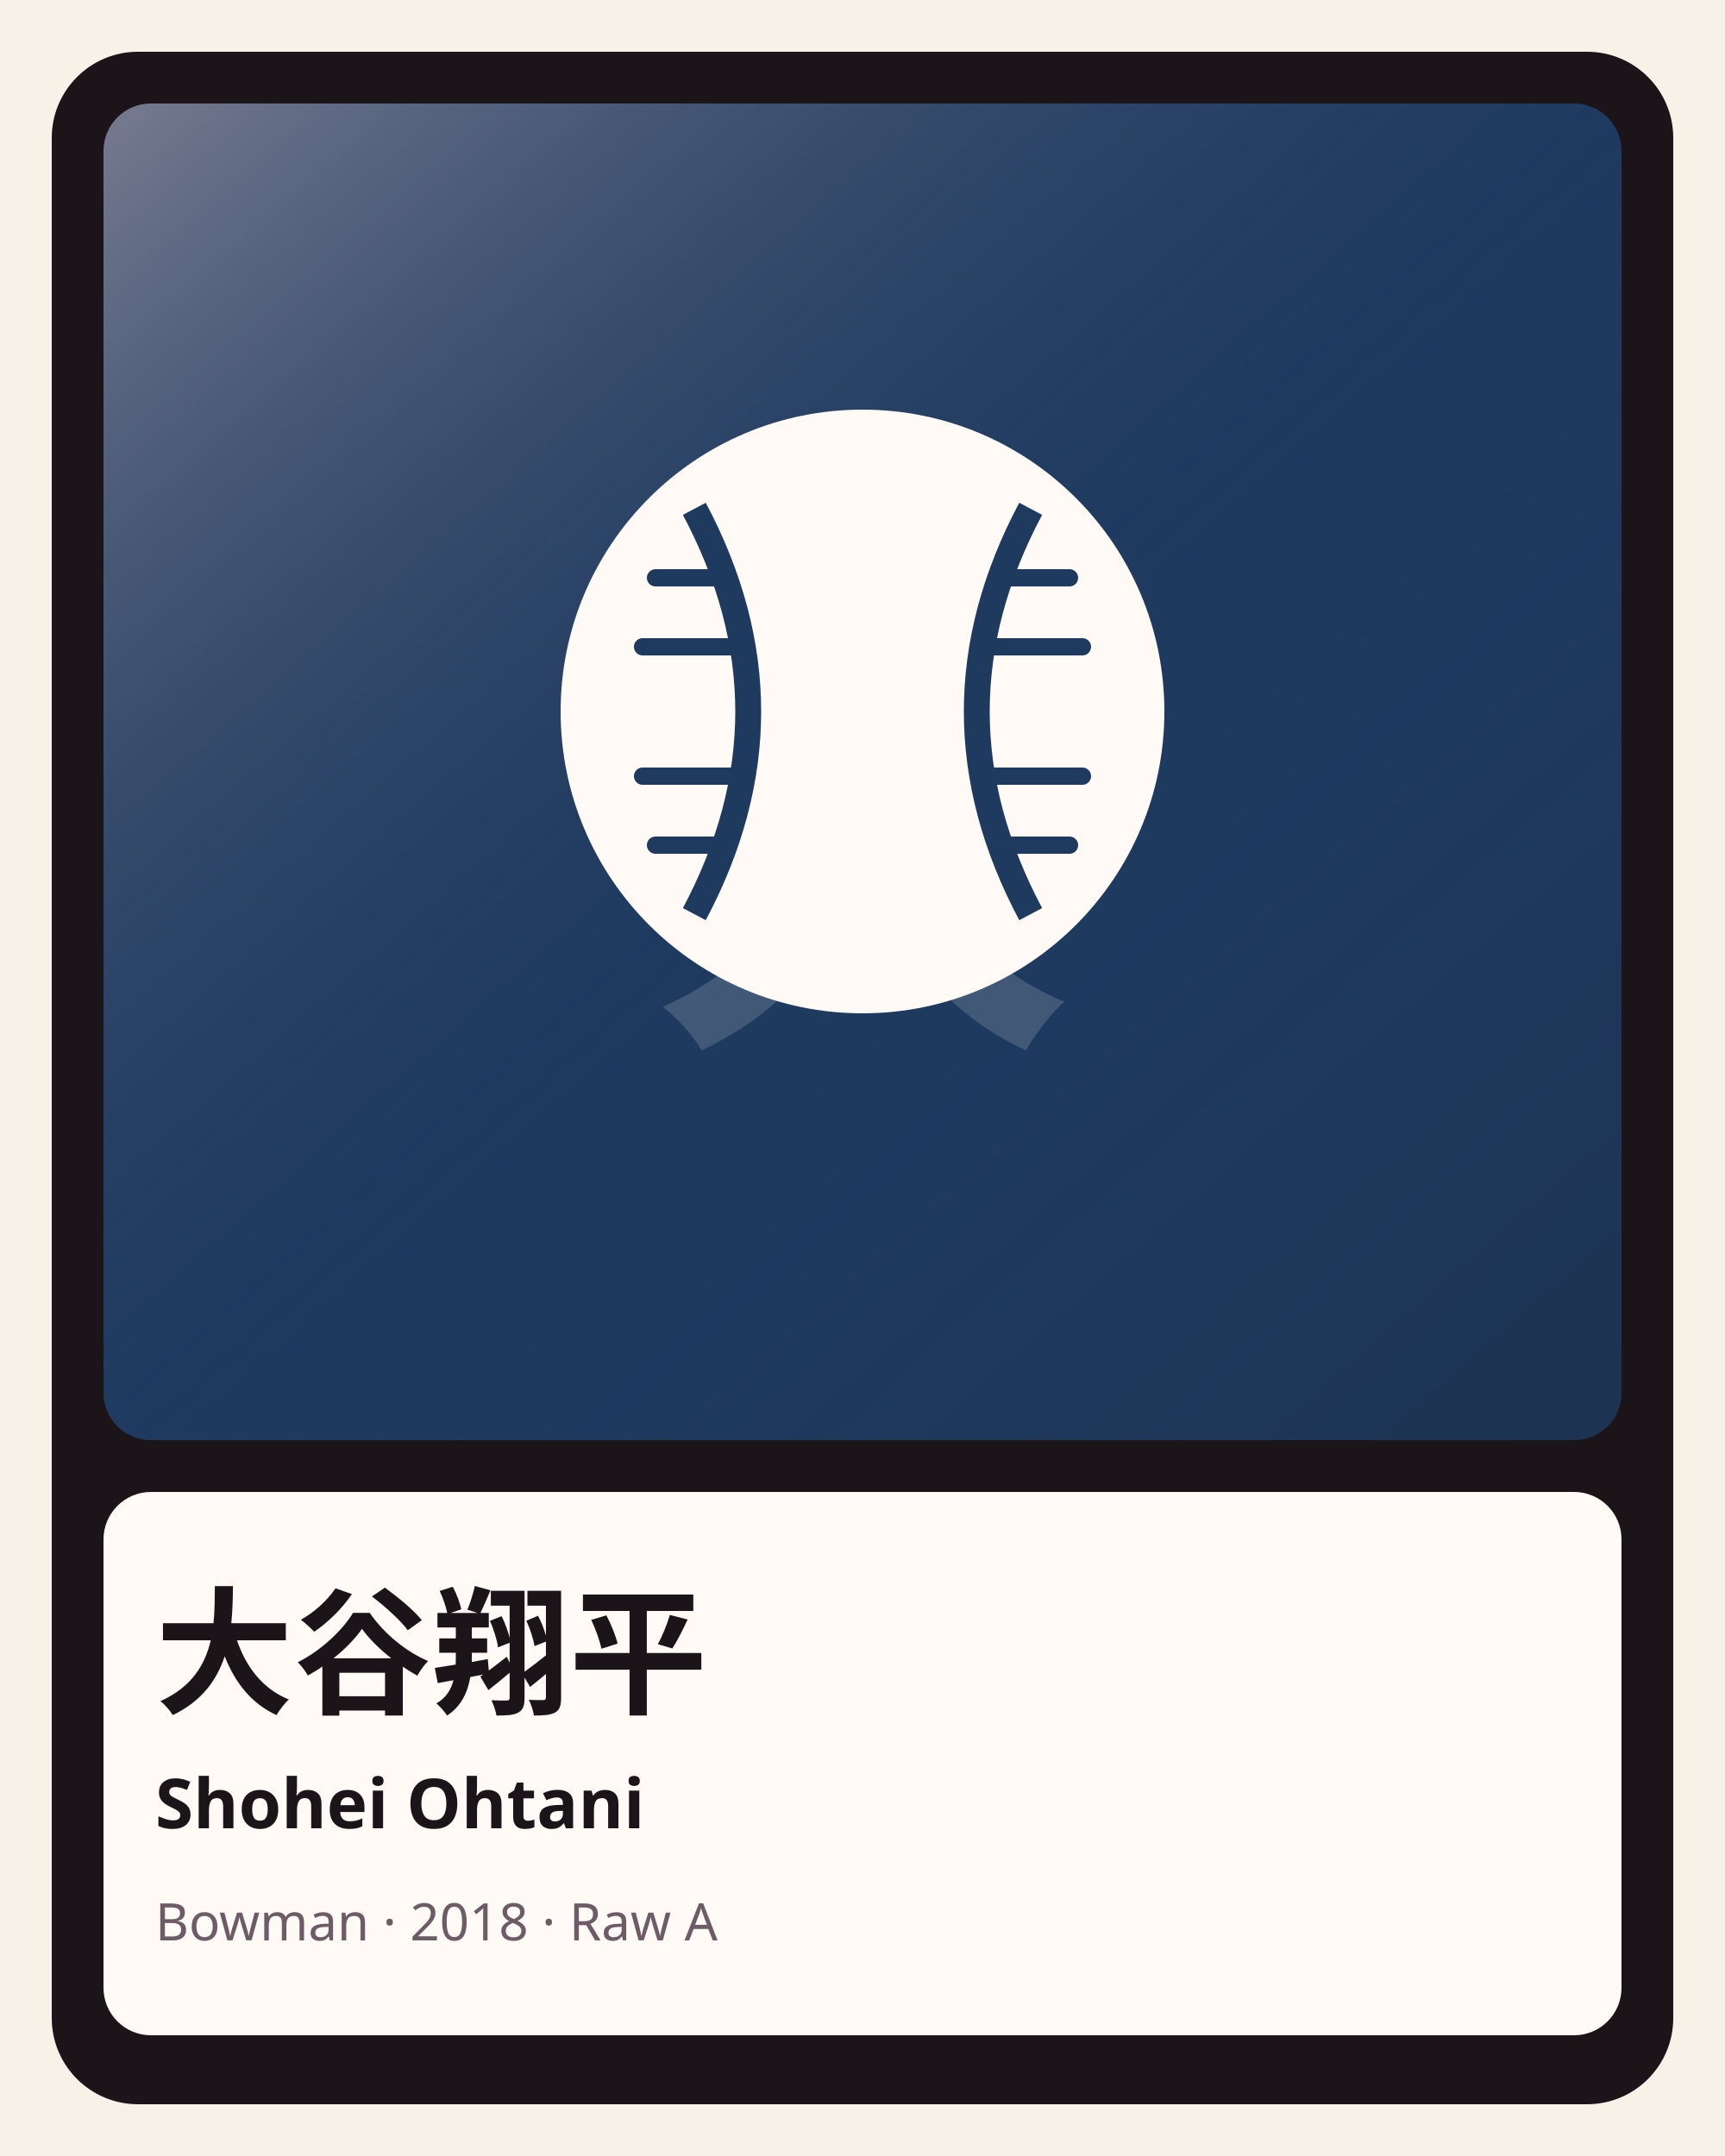
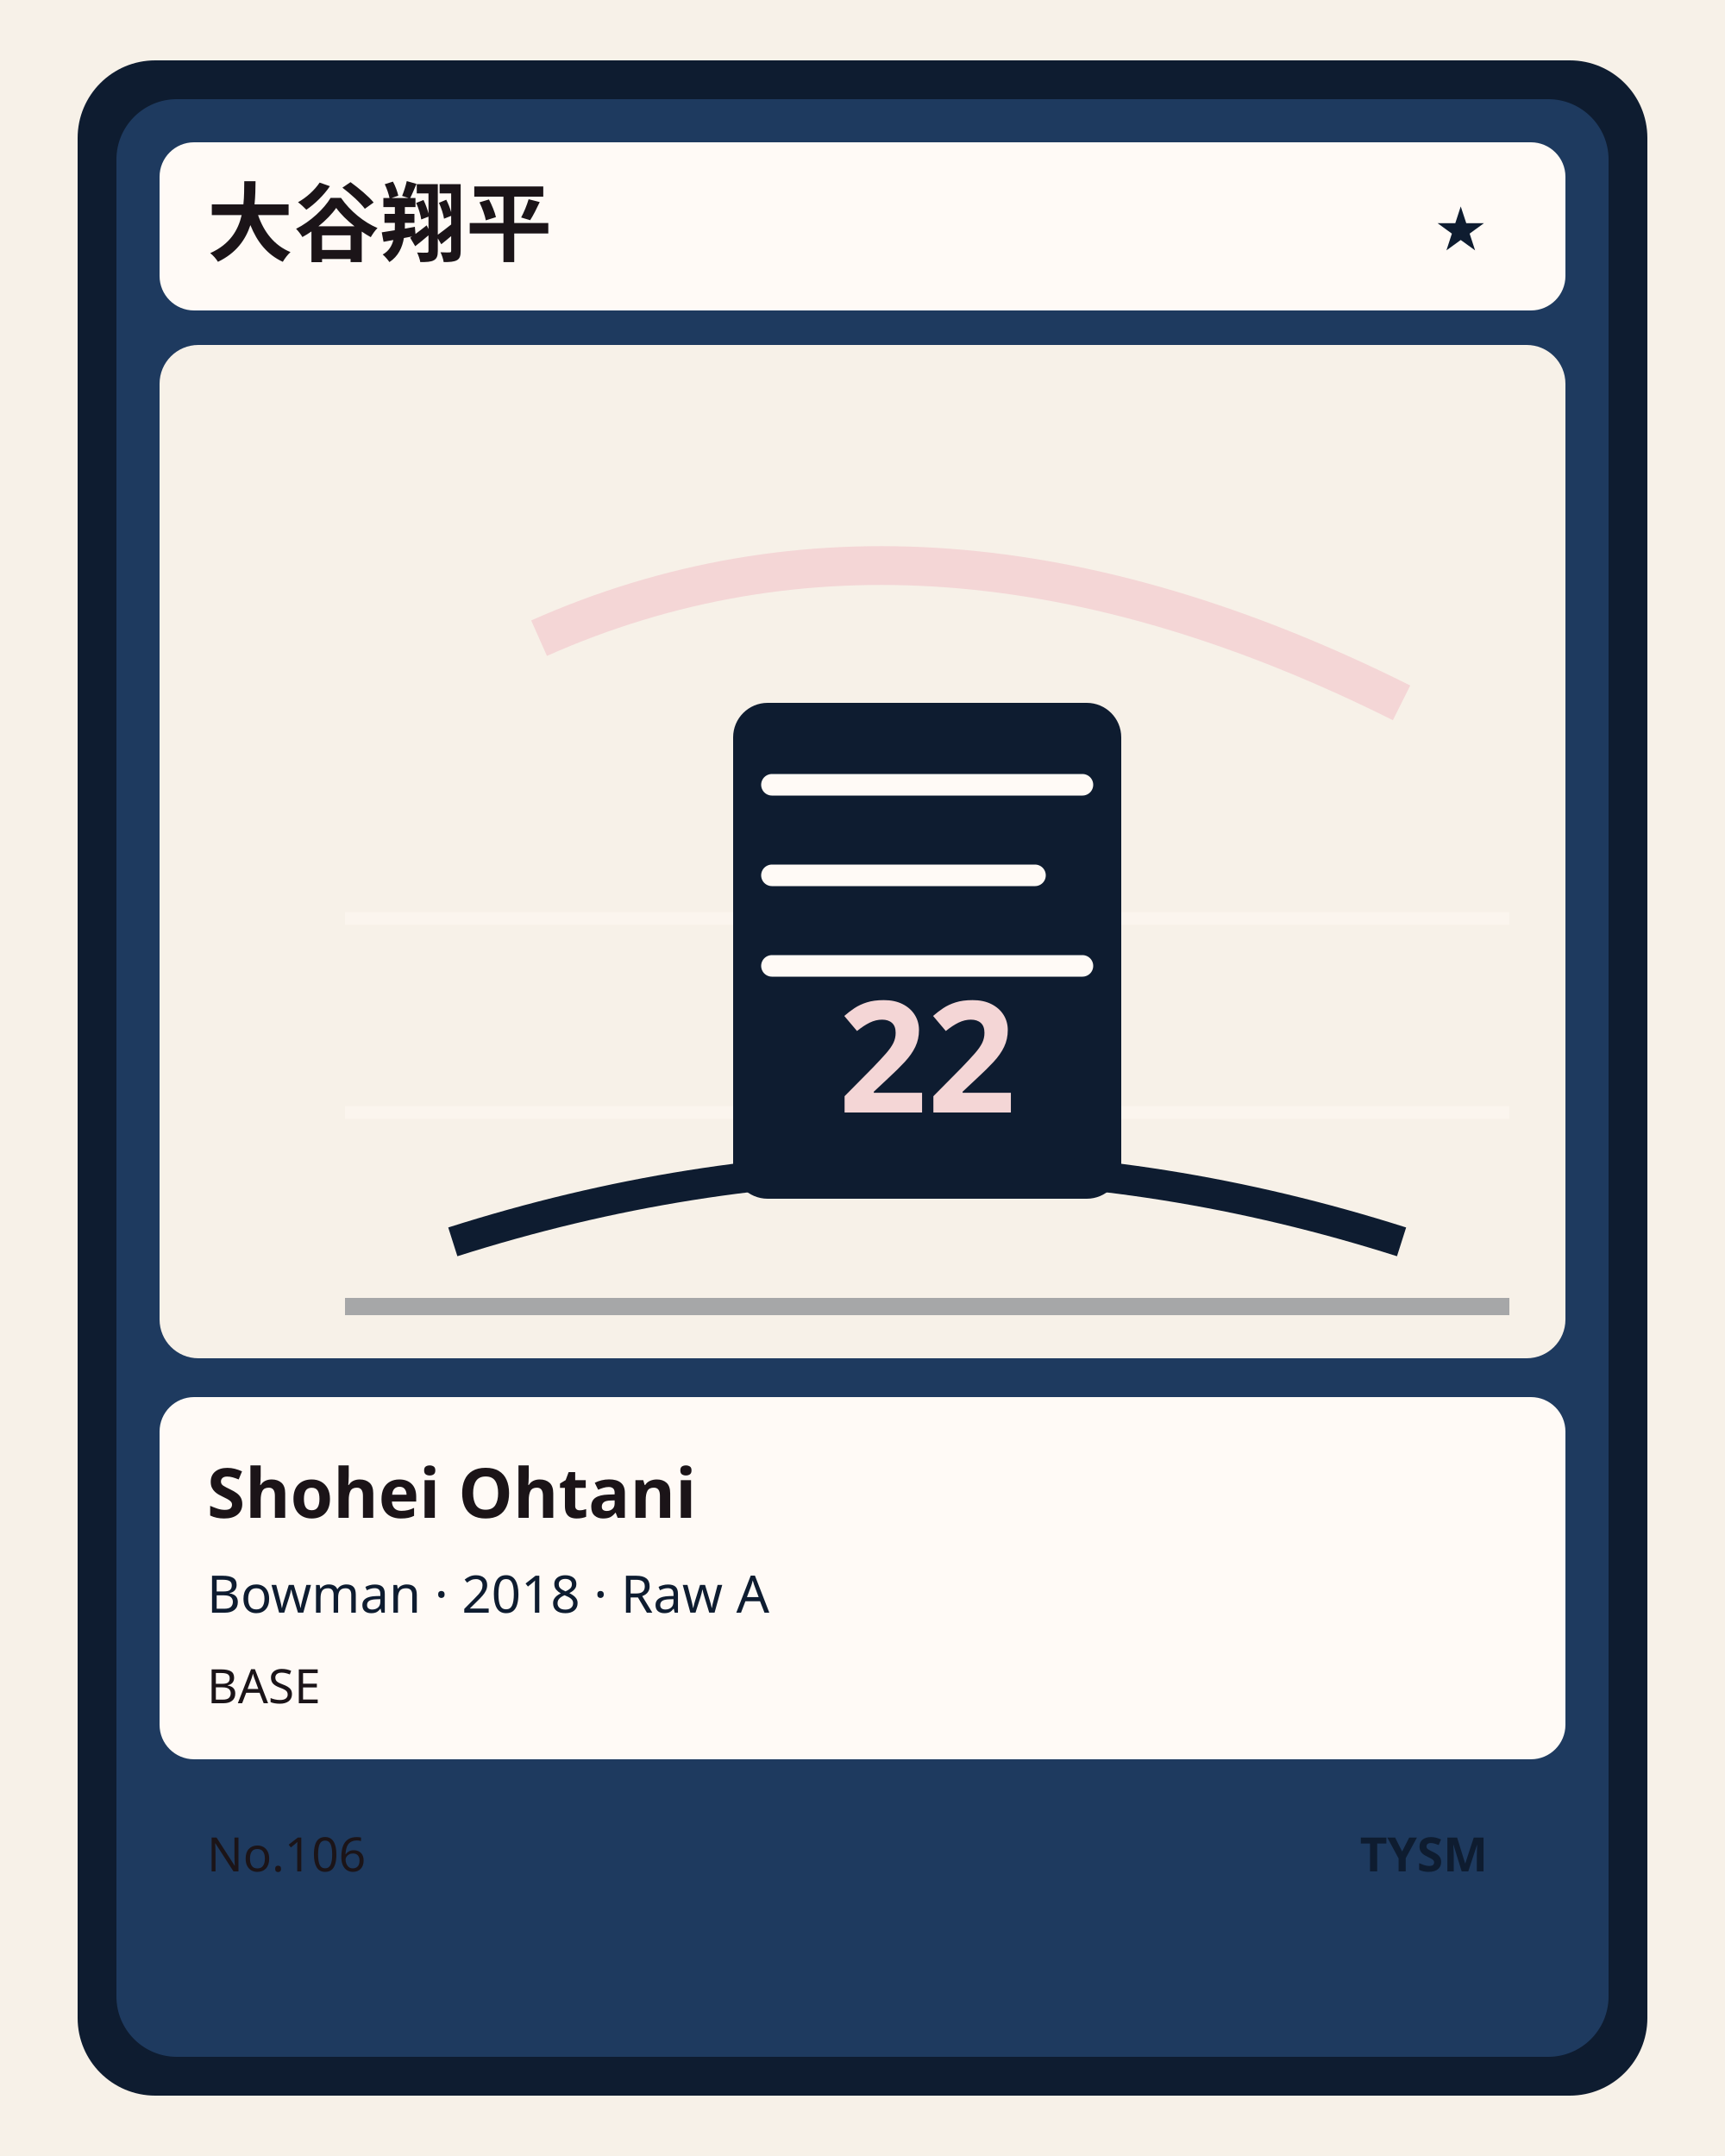
<svg xmlns="http://www.w3.org/2000/svg" width="800" height="1000" viewBox="0 0 800 1000" role="img" aria-label="大谷翔平 Shohei Ohtani">
  <rect width="800" height="1000" fill="#f7f1e8" />
-   <rect x="24" y="24" width="752" height="952" rx="40" fill="#1b1418" />
-   <rect x="48" y="48" width="704" height="620" rx="22" fill="#1e3a5f" />
-   <rect x="48" y="48" width="704" height="620" rx="22" fill="url(#sheen)" />
-   <text x="400" y="470" text-anchor="middle" fill="#fffaf6" fill-opacity="0.16" font-size="200" font-family="ui-sans-serif, system-ui, sans-serif" font-weight="700">大</text>
-   <circle cx="400" cy="330" r="140" fill="#fffaf6" />
-   <path d="M322 236 Q372 330 322 424" fill="none" stroke="#1e3a5f" stroke-width="12" />
-   <path d="M478 236 Q428 330 478 424" fill="none" stroke="#1e3a5f" stroke-width="12" />
-   <path d="M338 268 H304 M342 300 H298 M342 360 H298 M338 392 H304 M462 268 H496 M458 300 H502 M458 360 H502 M462 392 H496" stroke="#1e3a5f" stroke-width="8" stroke-linecap="round" />
-   <rect x="48" y="692" width="704" height="252" rx="22" fill="#fffaf6" />
-   <text x="72" y="790" fill="#1b1418" font-size="64" font-family="ui-sans-serif, system-ui, sans-serif" font-weight="700">大谷翔平</text>
-   <text x="72" y="848" fill="#1b1418" font-size="32" font-family="ui-sans-serif, system-ui, sans-serif" font-weight="600">Shohei Ohtani</text>
-   <text x="72" y="900" fill="#6d5c66" font-size="24" font-family="ui-sans-serif, system-ui, sans-serif">Bowman · 2018 · Raw A</text>
-   <defs>
-     <linearGradient id="sheen" x1="0" y1="0" x2="1" y2="1">
-       <stop offset="0" stop-color="#f4d6d6" stop-opacity="0.42" />
-       <stop offset="0.55" stop-color="#1e3a5f" stop-opacity="0" />
-       <stop offset="1" stop-color="#1b1418" stop-opacity="0.2" />
-     </linearGradient>
-   </defs>
+   <g>
+     <rect x="36" y="28" width="728" height="944" rx="36" fill="#0e1c30" />
+     <rect x="54" y="46" width="692" height="908" rx="28" fill="#1e3a5f" />
+     <rect x="74" y="66" width="652" height="78" rx="16" fill="#fffaf6" />
+     <text x="96" y="118" fill="#1b1418" font-size="40" font-family="ui-sans-serif, system-ui, sans-serif" font-weight="700">大谷翔平</text>
+     <text x="690" y="116" text-anchor="end" fill="#0e1c30" font-size="28" font-family="ui-sans-serif, system-ui, sans-serif" font-weight="700">★</text>
+     <rect x="74" y="160" width="652" height="470" rx="18" fill="#f7f1e8" />
+     <g transform="translate(90,176)">
+       <path d="M70 430 H610" stroke="#0e1c30" stroke-width="8" opacity="0.35" />
+       <path d="M70 250 H610 M70 340 H610" stroke="#fffaf6" stroke-width="6" opacity="0.45" />
+       <path d="M160 120 Q340 40 560 150" fill="none" stroke="#f4d6d6" stroke-width="18" />
+       <rect x="250" y="150" width="180" height="230" rx="16" fill="#0e1c30" />
+       <path d="M268 188 H412 M268 230 H390 M268 272 H412" stroke="#fffaf6" stroke-width="10" stroke-linecap="round" />
+       <text x="340" y="340" text-anchor="middle" fill="#f4d6d6" font-size="72" font-family="ui-sans-serif, system-ui, sans-serif" font-weight="700">22</text>
+       <path d="M120 400 Q340 330 560 400" fill="none" stroke="#0e1c30" stroke-width="14" />
+     </g>
+     <rect x="74" y="648" width="652" height="168" rx="16" fill="#fffaf6" />
+     <text x="96" y="704" fill="#1b1418" font-size="32" font-family="ui-sans-serif, system-ui, sans-serif" font-weight="700">Shohei Ohtani</text>
+     <text x="96" y="748" fill="#0e1c30" font-size="24" font-family="ui-sans-serif, system-ui, sans-serif">Bowman · 2018 · Raw A</text>
+     <text x="96" y="790" fill="#1b1418" font-size="22" font-family="ui-sans-serif, system-ui, sans-serif">BASE</text>
+     <text x="96" y="868" fill="#1b1418" font-size="22" font-family="ui-sans-serif, system-ui, sans-serif">No.106</text>
+     <text x="690" y="868" text-anchor="end" fill="#0e1c30" font-size="22" font-family="ui-sans-serif, system-ui, sans-serif" font-weight="700">TYSM</text>
+   </g>
</svg>
